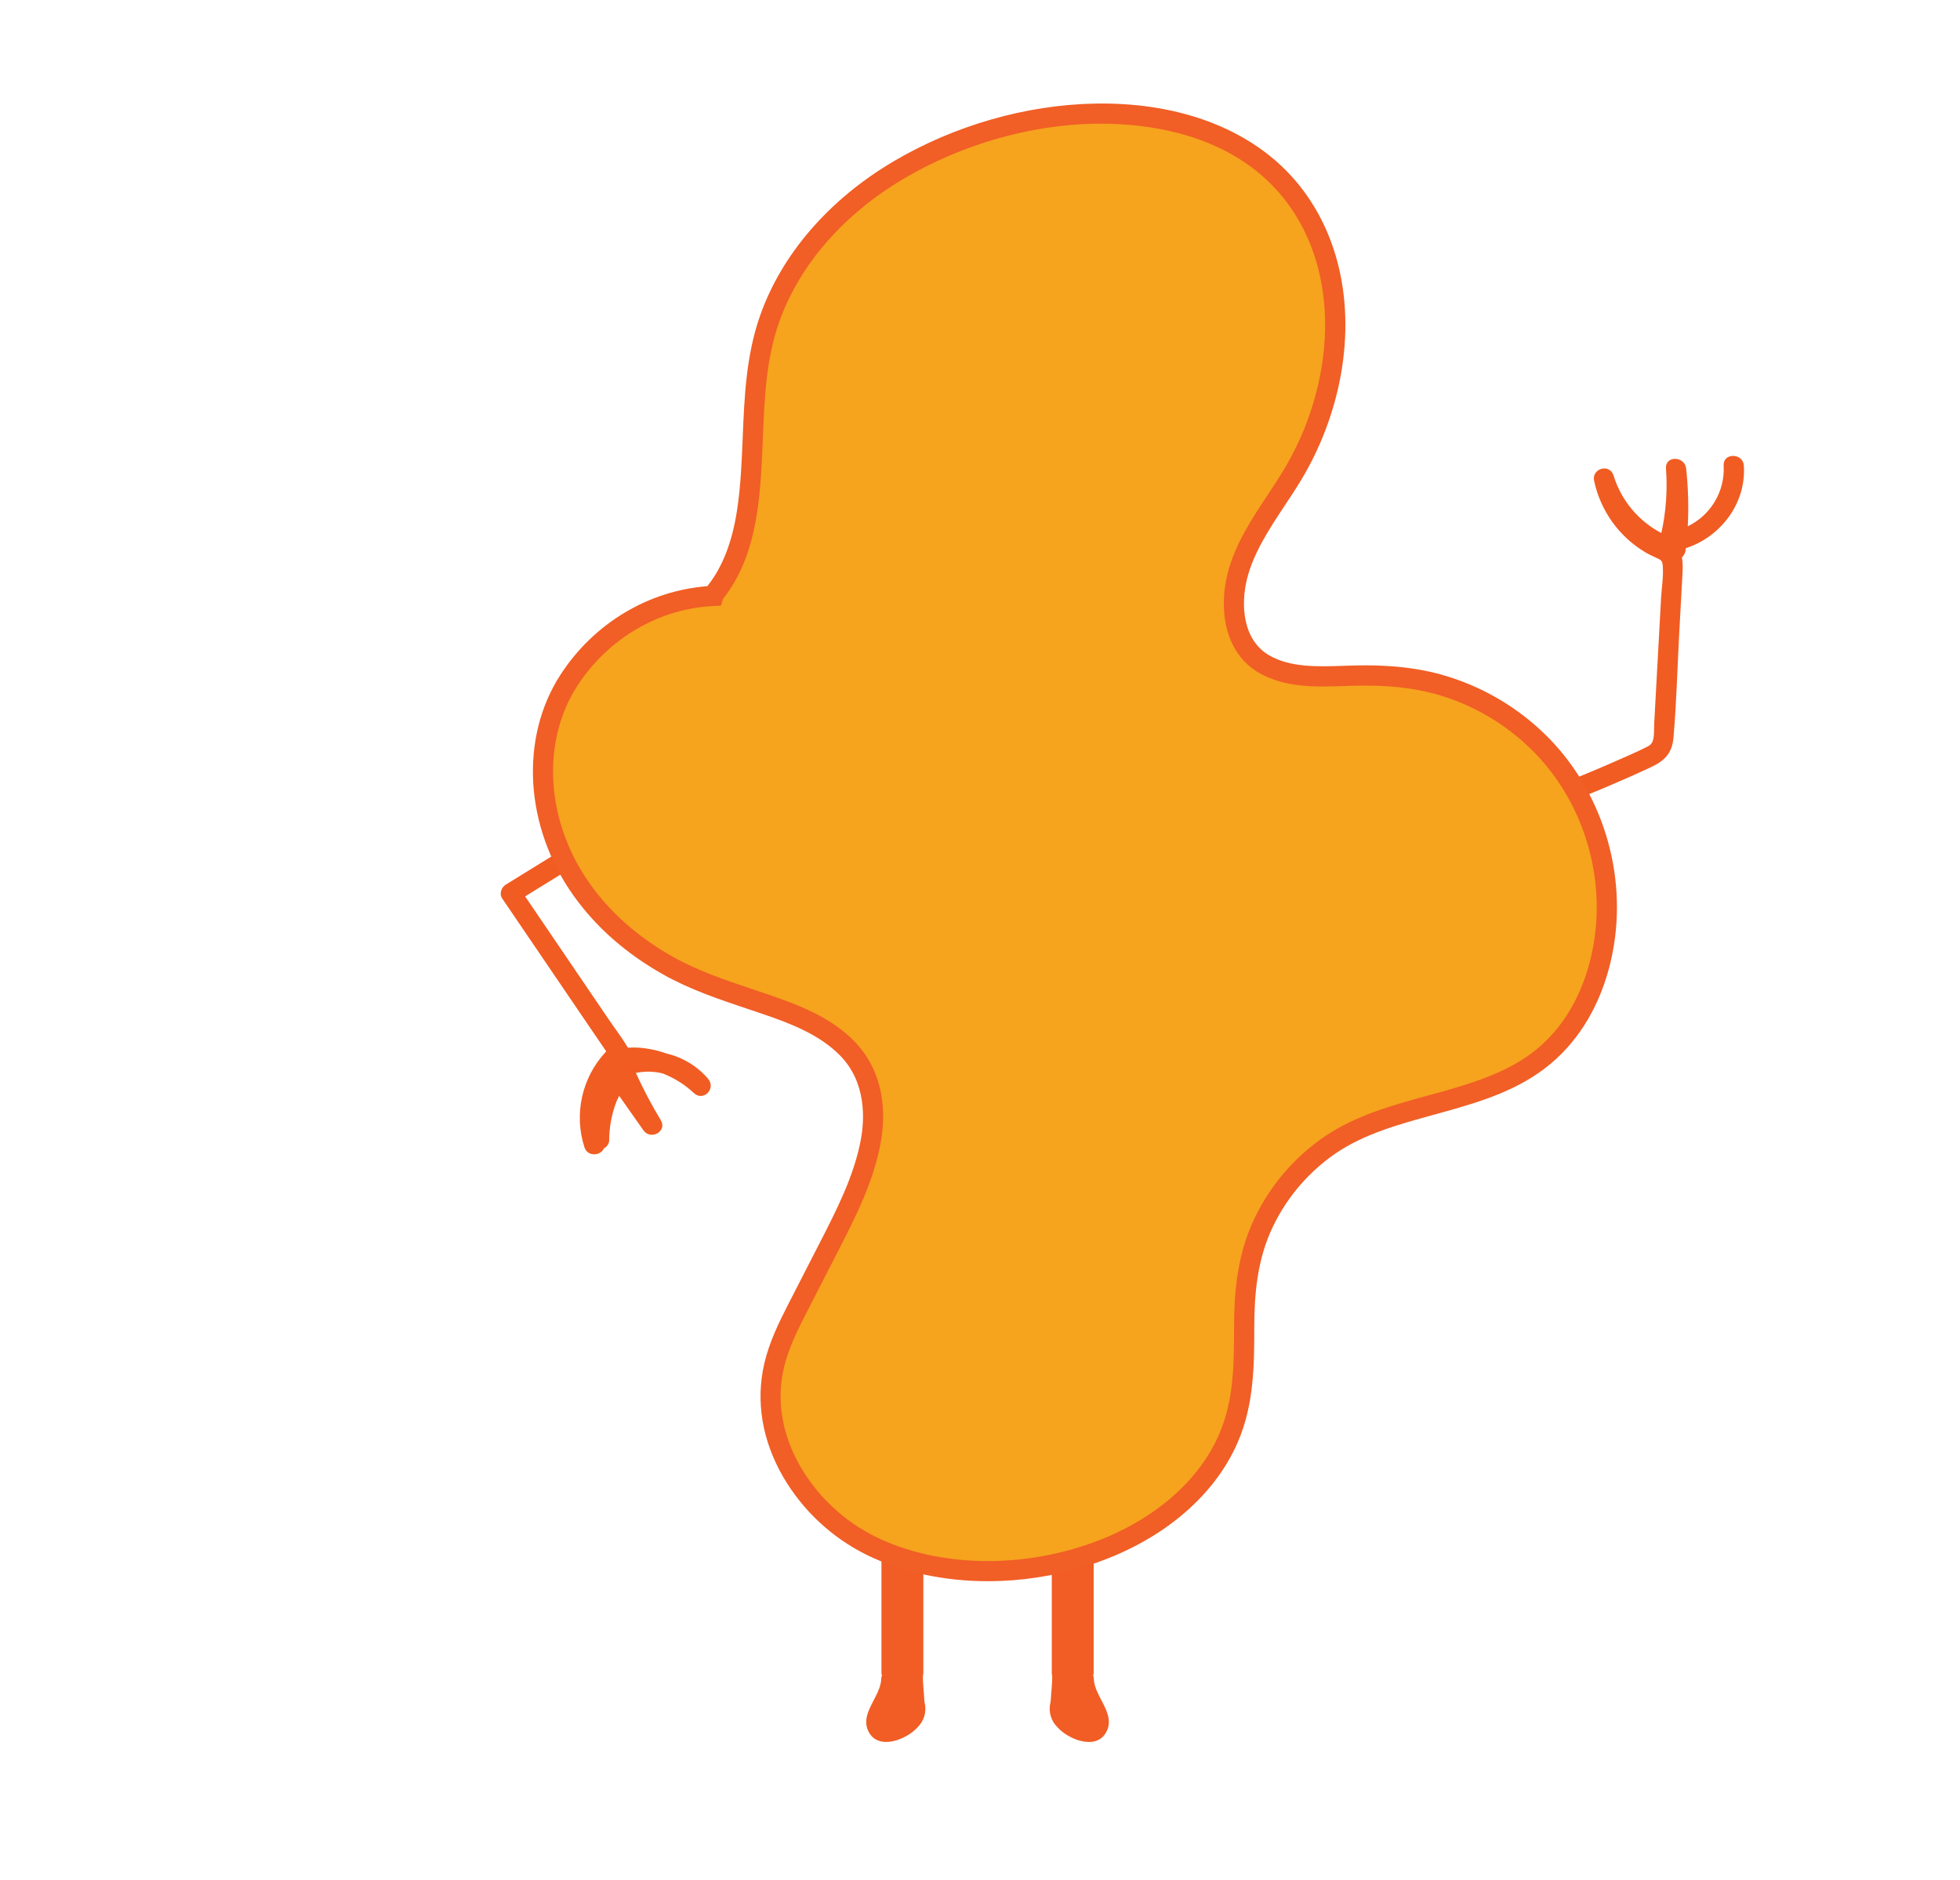
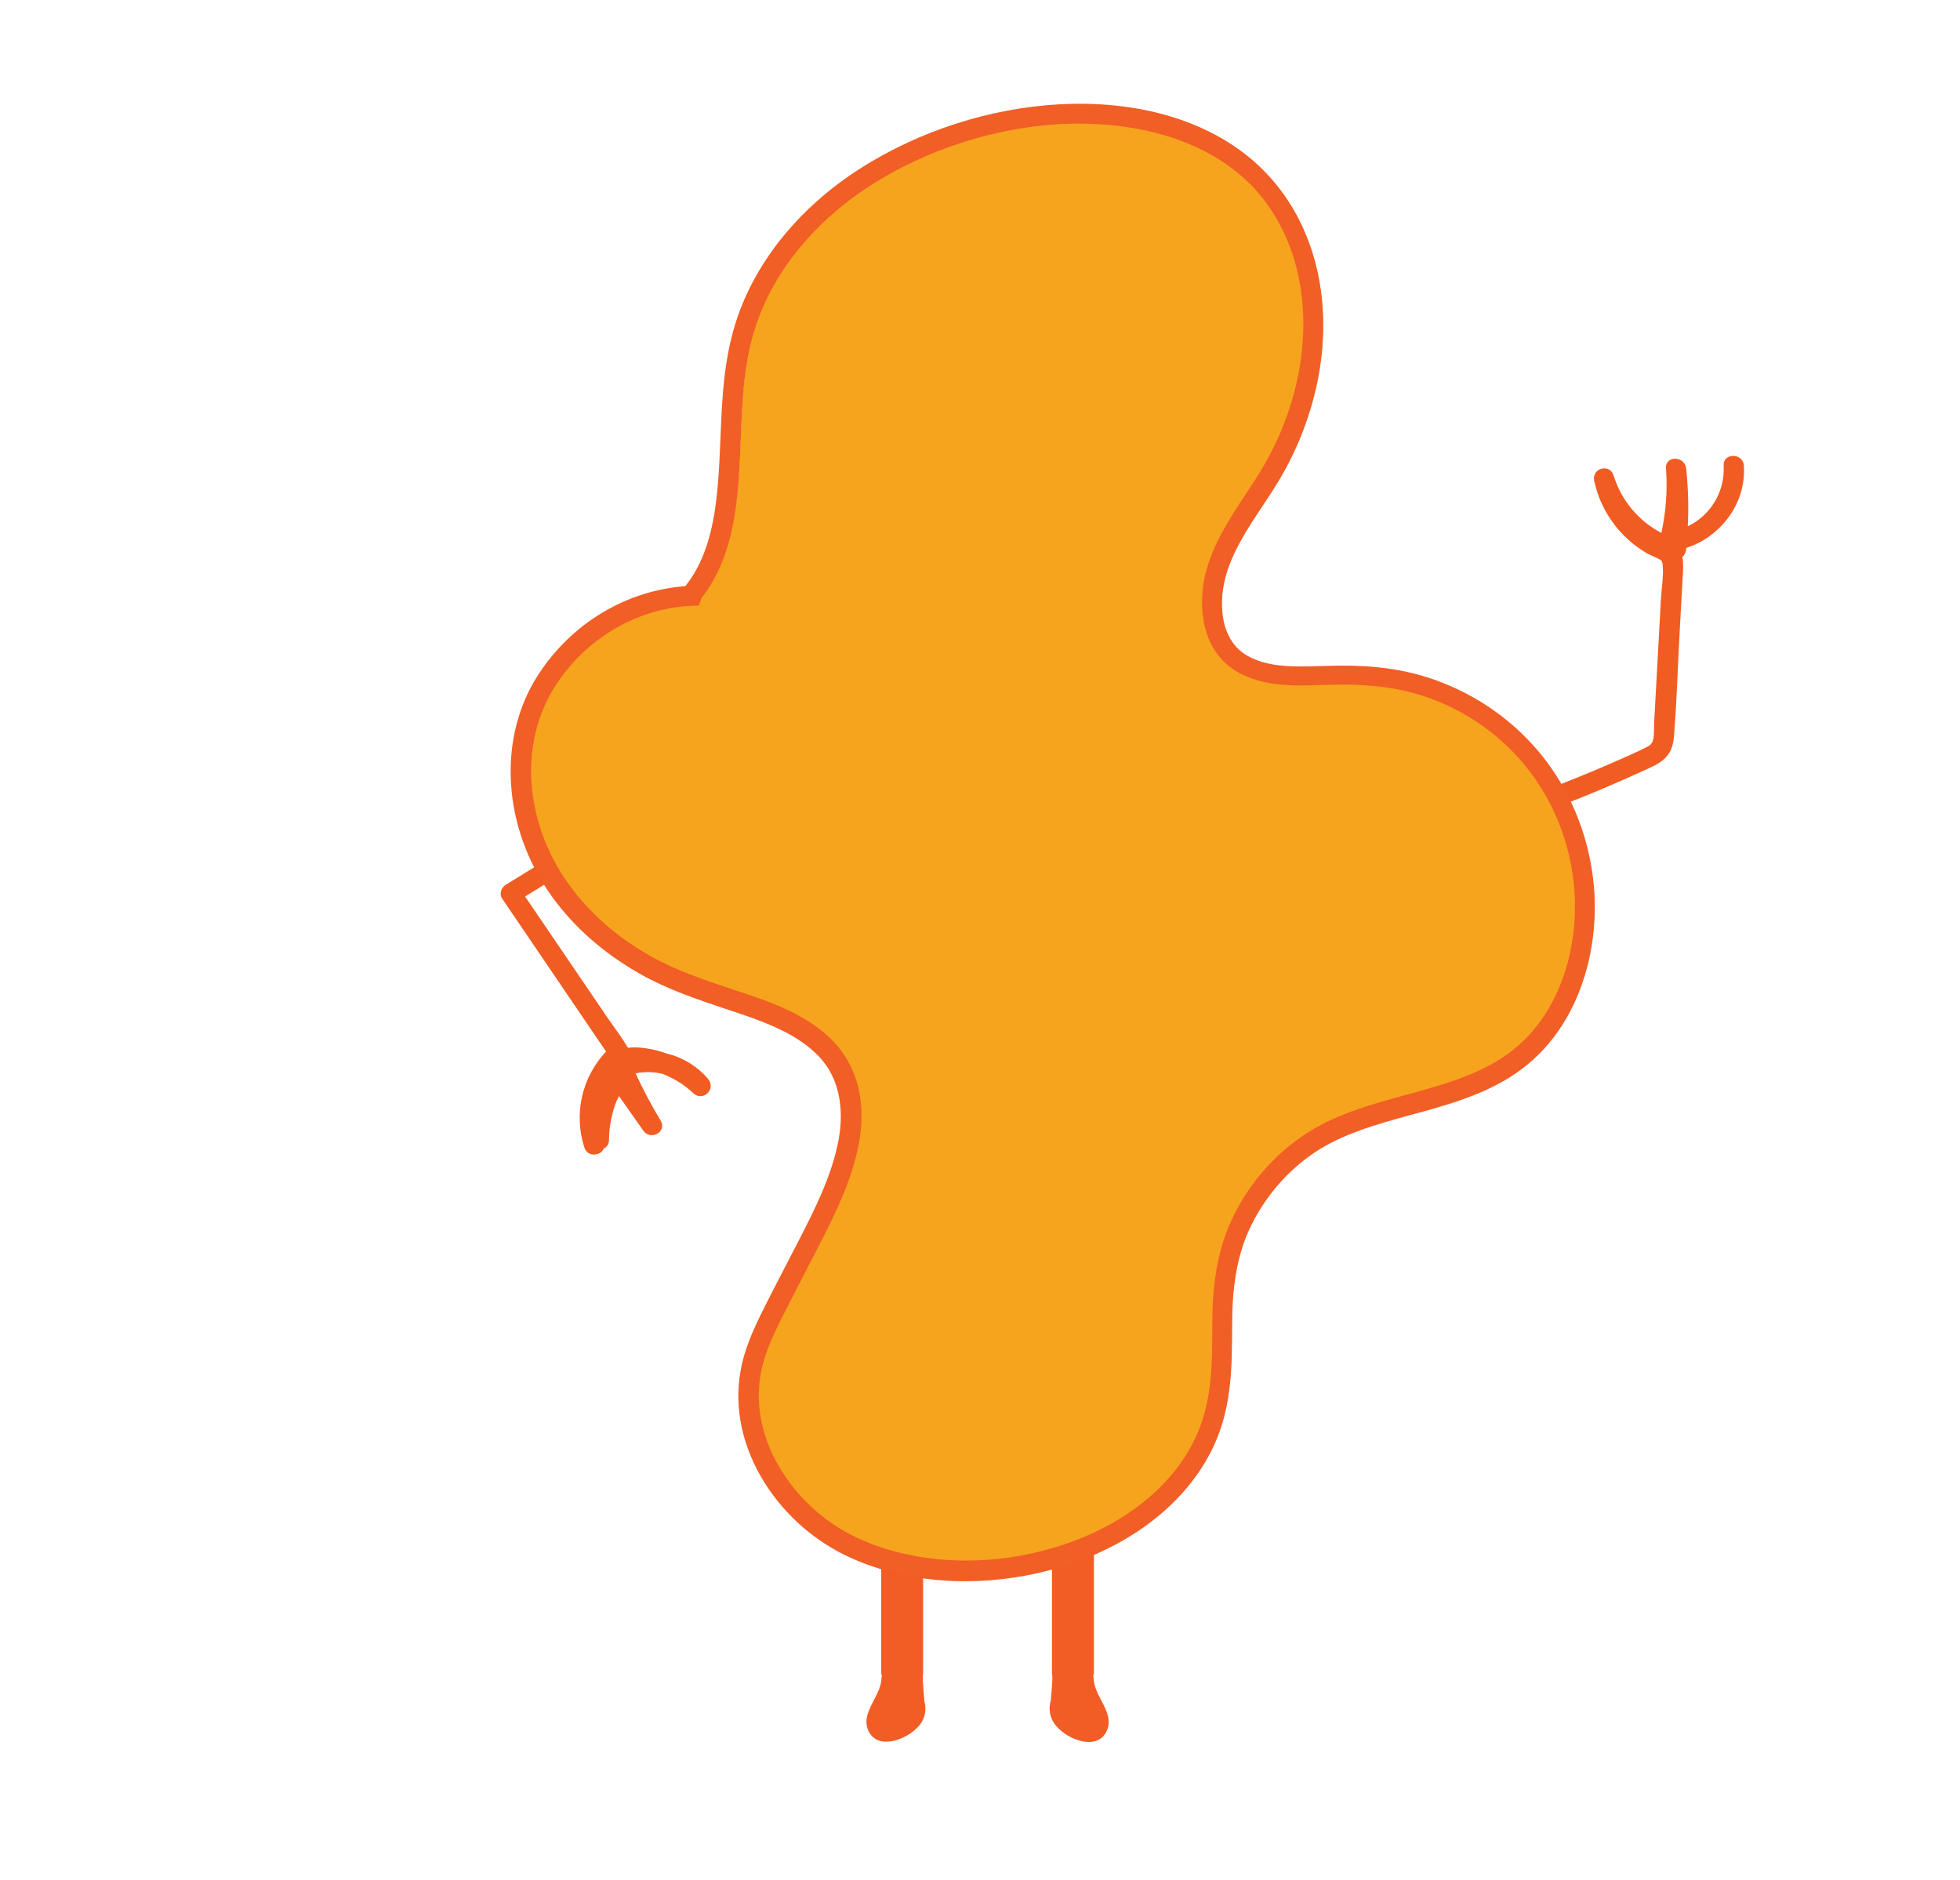
- <svg xmlns="http://www.w3.org/2000/svg" viewBox="0 0 972 932.03">
-   <defs>
-     <style>.cls-1{fill:#f15d24;}.cls-2{fill:#f15c22;}.cls-3{fill:#f6a31e;}.cls-4{fill:#f15e26;}.cls-5{fill:none;}</style>
-   </defs>
-   <g id="Layer_2" data-name="Layer 2">
-     <g id="Layer_1-2" data-name="Layer 1">
-       <path class="cls-1" d="M541.56,854.31c-.27.08-.53.19-.8.3a52.24,52.24,0,0,1-6.7-1,105.55,105.55,0,0,1-12.81-3.75c-.69-5.85.48-12,.56-17.81a10.11,10.11,0,0,0-.21-2.19v-74.8c0-17.83,20.77-17.86,20.77,0v75a8.88,8.88,0,0,0-.65,3.69C541.9,840.6,541.72,847.45,541.56,854.31Z" />
-       <path class="cls-2" d="M864.8,230.91c-.43-6.39-10.44-6.44-10,0A31.52,31.52,0,0,1,837,261a179.45,179.45,0,0,0-.81-28.66c-.68-6.27-10.47-6.5-10,0a110,110,0,0,1-2.3,32,48.18,48.18,0,0,1-23.69-28.48c-1.89-6.19-11-3.62-9.64,2.66A54.49,54.49,0,0,0,816.11,274c1.71,1,3.48,1.81,5.27,2.64,2.56,1.18,3,1.34,3.23,4.23.37,5.17-.59,10.79-.87,16q-.86,15.48-1.7,31l-1.69,30.95c-.13,2.46.07,5.25-.44,7.66-.63,3-2.29,3.48-4.74,4.68-4.24,2.08-8.58,4-12.89,5.86q-27.46,12.17-55.93,21.88l-.55.22a5.24,5.24,0,0,0-1.42-.19c-6.43,0-6.45,10,0,10a5.23,5.23,0,0,0,1.73-.28,4.55,4.55,0,0,0,2.9-.11q23.52-8.08,46.45-17.76,11.61-4.89,23-10.19c7.06-3.28,10.78-6.95,11.47-14.95,1.5-17.51,1.93-35.19,2.89-52.75q.74-13.47,1.48-26.95c.18-3.31.41-6.58-.22-9.48a6.16,6.16,0,0,0,1.89-3.83c0-.26,0-.52.08-.79C853.28,266.33,866.08,249.54,864.8,230.91Z" />
-       <path class="cls-2" d="M351.15,535a38.67,38.67,0,0,0-20.44-12.48,54.29,54.29,0,0,0-10.3-2.57,40.34,40.34,0,0,0-9-.35c-3-5.07-6.71-9.86-10-14.73l-41-60.33,40.13-24.73c5.47-3.37.45-12-5.05-8.64l-44.67,27.54c-2.18,1.34-3.34,4.56-1.79,6.84l41.55,61.11,10,14.67a1,1,0,0,1,.08.11,5.84,5.84,0,0,0-.51.49A47.87,47.87,0,0,0,289.85,569c1.63,4.9,8.22,4.15,9.65.47a4.56,4.56,0,0,0,2.61-4.36,54.87,54.87,0,0,1,3-17.22,34.55,34.55,0,0,1,1.95-4.43q6,8.53,12,17.06c3.64,5.19,12,.56,8.63-5a232.47,232.47,0,0,1-12.35-23.42,29.67,29.67,0,0,1,13.2.22,47.8,47.8,0,0,1,15.56,9.75C348.85,546.49,355.26,539.86,351.15,535Z" />
-       <path class="cls-1" d="M437.93,854.31a7.71,7.71,0,0,1,.8.3,52.24,52.24,0,0,0,6.7-1,105.55,105.55,0,0,0,12.81-3.75c.69-5.85-.48-12-.56-17.81a9.51,9.51,0,0,1,.22-2.19v-74.8c0-17.83-20.77-17.86-20.77,0v75a8.88,8.88,0,0,1,.64,3.69C437.59,840.6,437.77,847.45,437.93,854.31Z" />
-       <path class="cls-3" d="M764.77,369.91a115.3,115.3,0,0,0-43.07-27.84c-16.53-6-33.24-7.45-50.72-7-14.46.39-30.85,1.83-43.92-5.63-15.27-8.72-17.39-28-13.5-43.57,4.68-18.75,17.77-34.34,27.53-50.61A149.19,149.19,0,0,0,660,185.36c6.24-34.47-.46-71.7-25.73-97.27-23.69-24-58.69-32.39-91.46-31.71a201.35,201.35,0,0,0-96.85,27.8c-28.84,17-53.17,42.23-64.33,74.18-10.76,30.77-6.25,63.85-11.16,95.57-2.2,14.22-6.53,28.18-15.54,39.63a6.35,6.35,0,0,0-1.08,2c-28.84,1.29-55.73,17.27-71.6,41.68-20.71,31.86-15,74.18,6.39,104.19,11.12,15.57,26,28.11,42.66,37.46,15.31,8.62,32.07,13.58,48.6,19.24,14.46,5,29.56,10.8,40.43,22,12,12.32,14.56,29.61,11.52,46-3.46,18.7-12.24,35.8-20.85,52.57q-7.83,15.3-15.69,30.58c-4.6,9-9.09,18.23-11.38,28.14-8.53,36.87,15.91,73.46,48.25,89.31,31.75,15.56,70.9,15.79,104.29,5.53,30.29-9.32,59.91-29,72.84-59,7.59-17.55,7.7-36.33,7.75-55.12.06-18.32,1.83-35.84,10-52.49a98.09,98.09,0,0,1,32.55-37.73c15.95-10.86,34.81-15.57,53.17-20.65s37.8-10.84,52.81-23.33S789.74,493.81,794,475C802.48,437.76,791.3,397.3,764.77,369.91Z" />
-       <path class="cls-4" d="M490,784.17c-21.58,0-42.42-4.38-60.05-13a98.55,98.55,0,0,1-41.58-38.76c-10.43-18.07-13.66-37.49-9.35-56.17,2.42-10.44,7.16-20.19,11.81-29.28q4.83-9.45,9.68-18.88l6.06-11.8c8.36-16.31,17-33.16,20.34-51.11,1.81-9.77,2.9-28.17-10.19-41.59-10.17-10.44-24.58-16-38.47-20.72-2.6-.89-5.2-1.76-7.8-2.63-13.92-4.67-28.32-9.49-41.63-17-18.29-10.29-33.18-23.38-44.28-38.92-24.39-34.15-27-78.28-6.51-109.81,16.48-25.36,43.51-41.57,72.75-43.79l.18-.24c7.35-9.32,12.1-21.52,14.54-37.31,1.83-11.82,2.33-24.17,2.82-36.12.82-20,1.66-40.6,8.56-60.33,10.69-30.6,34.31-57.89,66.51-76.84,30.05-17.67,65.31-27.79,99.29-28.49,39.4-.82,73.16,11,95.12,33.19,24.43,24.73,34.31,61.79,27.09,101.68a155.18,155.18,0,0,1-19.5,51.6c-2.64,4.4-5.55,8.79-8.35,13-7.56,11.44-15.38,23.27-18.62,36.23-3.19,12.78-2.19,30.4,11.13,38,10.52,6,23.9,5.55,36.84,5.11l4.46-.14c21-.56,37.24,1.68,52.58,7.28a120.33,120.33,0,0,1,45,29.06c27.7,28.61,39.4,70.62,30.53,109.64-4.87,21.45-15.3,39.32-30.15,51.67C753.5,540.43,735,546.26,714.08,552l-3.8,1.05c-16.58,4.56-33.72,9.28-47.89,18.92a92.79,92.79,0,0,0-30.87,35.81c-8.29,16.85-9.45,34.88-9.5,50.29,0,18.91-.11,38.47-8.16,57.1-12.15,28.14-39.84,50.65-76,61.75A163.6,163.6,0,0,1,490,784.17ZM546.24,61.34c-1.17,0-2.29,0-3.37,0-32.29.66-65.82,10.29-94.42,27.11-30.16,17.75-52.23,43.15-62.14,71.52-6.41,18.33-7.19,37.32-8,57.43-.5,12.23-1,24.87-2.93,37.25-2.71,17.53-8.12,31.26-16.56,42a1.69,1.69,0,0,0-.25.45l-1.08,3.28-3.44.15c-27.1,1.21-52.38,16-67.64,39.42-18.27,28.11-15.75,67.72,6.27,98.55,10.24,14.34,24,26.45,41,36,12.49,7,25.8,11.48,39.91,16.21q3.93,1.31,7.86,2.65c15,5.15,30.68,11.18,42.39,23.2,12,12.34,16.6,30.23,12.86,50.39-3.59,19.39-12.58,36.91-21.27,53.85l-6.06,11.81q-4.84,9.42-9.67,18.86c-4.55,8.89-8.81,17.65-11,27-4.72,20.42,1.88,37.87,8.26,48.91a88.45,88.45,0,0,0,37.32,34.78c28.4,13.91,66,15.87,100.62,5.24,33.32-10.25,58.73-30.72,69.72-56.17C611.92,694.5,612,676,612,658.08c.05-16.55,1.34-36,10.53-54.67a102.77,102.77,0,0,1,34.22-39.67c15.54-10.57,33.49-15.51,50.86-20.29l3.78-1c19.76-5.48,37.23-10.94,51-22.36,13.14-10.93,22.41-26.91,26.79-46.2,8.13-35.76-2.59-74.26-28-100.46h0A110,110,0,0,0,720,346.77c-14.1-5.15-29.18-7.2-48.88-6.69l-4.39.14c-13.67.46-29.16,1-42.14-6.42-18.17-10.38-19.91-32.95-15.87-49.12,3.65-14.62,11.95-27.17,20-39.31,2.87-4.35,5.58-8.45,8.11-12.66A145.13,145.13,0,0,0,655,184.47c6.63-36.64-2.25-70.49-24.37-92.87C605.05,65.67,568.07,61.34,546.24,61.34Z" />
-       <path class="cls-1" d="M458.56,844.46c-.83-4-5-4.38-7.65-2.5a30.79,30.79,0,0,0-.41-17.76c-1.66-5.17-10.07-4.53-9.82,1.33,0,.88,0,1.74,0,2.59a4.76,4.76,0,0,0-3.67,4.63c-.3,8.8-11.13,17.18-6.1,26.33s18.94,3.44,24.13-2.48A12.76,12.76,0,0,0,458.56,844.46Zm-10.42,4.78c.3-.54.58-1.12.84-1.72A1.54,1.54,0,0,1,448.14,849.24Z" />
-       <path class="cls-1" d="M524.44,856.6c5.18,5.92,19.06,11.68,24.12,2.48s-5.8-17.53-6.09-26.33a4.78,4.78,0,0,0-3.68-4.63c0-.85,0-1.71,0-2.59.25-5.86-8.16-6.5-9.82-1.33a30.79,30.79,0,0,0-.41,17.76c-2.61-1.88-6.82-1.51-7.65,2.5A12.74,12.74,0,0,0,524.44,856.6Zm6.07-9.08c.26.6.54,1.18.84,1.72A1.55,1.55,0,0,1,530.51,847.52Z" />
-       <rect class="cls-5" width="100" height="118" />
-       <rect class="cls-5" x="872" y="814.03" width="100" height="118" />
+ <svg xmlns="http://www.w3.org/2000/svg" version="1.1" id="Layer_1" x="0px" y="0px" viewBox="0 0 972 932" style="enable-background:new 0 0 972 932;" xml:space="preserve">
+   <style type="text/css">
+ 	.st0{fill:#F15D24;}
+ 	.st1{fill:#F15C22;}
+ 	.st2{fill:#F6A31E;}
+ 	.st3{fill:#F15E26;}
+ 	.st4{fill:none;}
+ </style>
+   <g id="Layer_2_1_">
+     <g id="Layer_1-2">
+       <path class="st0" d="M541.6,854.3c-0.3,0.1-0.5,0.2-0.8,0.3c-2.3-0.2-4.5-0.5-6.7-1c-4.3-1-8.6-2.2-12.8-3.8    c-0.7-5.8,0.5-12,0.6-17.8c0-0.7-0.1-1.5-0.2-2.2v-74.8c0-17.8,20.8-17.9,20.8,0v75c-0.5,1.2-0.7,2.4-0.7,3.7    C541.9,840.6,541.7,847.5,541.6,854.3z" />
+       <path class="st1" d="M864.8,230.9c-0.4-6.4-10.4-6.4-10,0c0.7,12.7-6.3,24.6-17.8,30.1c0.5-9.6,0.2-19.1-0.8-28.7    c-0.7-6.3-10.5-6.5-10,0c0.8,10.7,0,21.5-2.3,32c-11.4-6-19.9-16.2-23.7-28.5c-1.9-6.2-11-3.6-9.6,2.7    c3.2,14.9,12.5,27.7,25.5,35.5c1.7,1,3.5,1.8,5.3,2.6c2.6,1.2,3,1.3,3.2,4.2c0.4,5.2-0.6,10.8-0.9,16c-0.6,10.3-1.1,20.7-1.7,31    l-1.7,31c-0.1,2.5,0.1,5.2-0.4,7.7c-0.6,3-2.3,3.5-4.7,4.7c-4.2,2.1-8.6,4-12.9,5.9c-18.3,8.1-37,15.4-55.9,21.9l-0.5,0.2    c-0.5-0.1-0.9-0.2-1.4-0.2c-6.4,0-6.5,10,0,10c0.6,0,1.2-0.1,1.7-0.3c1,0.3,2,0.2,2.9-0.1c15.7-5.4,31.2-11.3,46.5-17.8    c7.7-3.3,15.4-6.7,23-10.2c7.1-3.3,10.8-7,11.5-15c1.5-17.5,1.9-35.2,2.9-52.8c0.5-9,1-18,1.5-27c0.2-3.3,0.4-6.6-0.2-9.5    c1.1-1,1.7-2.4,1.9-3.8c0-0.3,0-0.5,0.1-0.8C853.3,266.3,866.1,249.5,864.8,230.9z" />
+       <path class="st1" d="M351.1,535c-5.3-6.2-12.5-10.6-20.4-12.5c-3.3-1.2-6.8-2.1-10.3-2.6c-3-0.5-6-0.6-9-0.3    c-3-5.1-6.7-9.9-10-14.7l-41-60.3l40.1-24.7c5.5-3.4,0.5-12-5-8.6l-44.7,27.5c-2.2,1.3-3.3,4.6-1.8,6.8l41.5,61.1l10,14.7    c0,0,0.1,0.1,0.1,0.1c-0.2,0.2-0.4,0.3-0.5,0.5c-11.7,12.7-15.6,30.7-10.3,47.1c1.6,4.9,8.2,4.2,9.6,0.5c1.7-0.8,2.7-2.5,2.6-4.4    c0.1-5.9,1.1-11.7,3-17.2c0.5-1.5,1.2-3,2-4.4c4,5.7,8,11.4,12,17.1c3.6,5.2,12,0.6,8.6-5c-4.6-7.6-8.7-15.4-12.4-23.4    c4.4-0.9,8.9-0.8,13.2,0.2c5.8,2.2,11.1,5.5,15.6,9.8C348.9,546.5,355.3,539.9,351.1,535z" />
+       <path class="st0" d="M437.9,854.3c0.3,0.1,0.5,0.2,0.8,0.3c2.3-0.2,4.5-0.5,6.7-1c4.3-1,8.6-2.2,12.8-3.8c0.7-5.8-0.5-12-0.6-17.8    c0-0.7,0.1-1.5,0.2-2.2v-74.8c0-17.8-20.8-17.9-20.8,0v75c0.5,1.2,0.7,2.4,0.6,3.7C437.6,840.6,437.8,847.5,437.9,854.3z" />
+       <path class="st2" d="M758.8,369.9c-12.1-12.4-26.8-21.9-43.1-27.8c-16.5-6-33.2-7.5-50.7-7c-14.5,0.4-30.8,1.8-43.9-5.6    c-15.3-8.7-17.4-28-13.5-43.6c4.7-18.8,17.8-34.3,27.5-50.6c9.3-15.4,15.7-32.3,18.9-49.9c6.2-34.5-0.5-71.7-25.7-97.3    c-23.7-24-58.7-32.4-91.5-31.7c-34.1,0.9-67.4,10.5-96.9,27.8c-28.8,17-53.2,42.2-64.3,74.2c-10.8,30.8-6.2,63.9-11.2,95.6    c-2.2,14.2-6.5,28.2-15.5,39.6c-0.5,0.6-0.8,1.3-1.1,2c-28.8,1.3-55.7,17.3-71.6,41.7c-20.7,31.9-15,74.2,6.4,104.2    c11.1,15.6,26,28.1,42.7,37.5c15.3,8.6,32.1,13.6,48.6,19.2c14.5,5,29.6,10.8,40.4,22c12,12.3,14.6,29.6,11.5,46    c-3.5,18.7-12.2,35.8-20.9,52.6c-5.2,10.2-10.4,20.4-15.7,30.6c-4.6,9-9.1,18.2-11.4,28.1c-8.5,36.9,15.9,73.5,48.2,89.3    c31.8,15.6,70.9,15.8,104.3,5.5c30.3-9.3,59.9-29,72.8-59c7.6-17.5,7.7-36.3,7.8-55.1c0.1-18.3,1.8-35.8,10-52.5    c7.4-15.2,18.6-28.2,32.5-37.7c16-10.9,34.8-15.6,53.2-20.7s37.8-10.8,52.8-23.3s24.2-30.1,28.4-48.9    C796.5,437.8,785.3,397.3,758.8,369.9z" />
+       <path class="st3" d="M479,784.2c-21.6,0-42.4-4.4-60-13c-17.4-8.6-31.8-22-41.6-38.8c-10.4-18.1-13.7-37.5-9.4-56.2    c2.4-10.4,7.2-20.2,11.8-29.3c3.2-6.3,6.4-12.6,9.7-18.9l6.1-11.8c8.4-16.3,17-33.2,20.3-51.1c1.8-9.8,2.9-28.2-10.2-41.6    c-10.2-10.4-24.6-16-38.5-20.7c-2.6-0.9-5.2-1.8-7.8-2.6c-13.9-4.7-28.3-9.5-41.6-17c-18.3-10.3-33.2-23.4-44.3-38.9    c-24.4-34.1-27-78.3-6.5-109.8c16.5-25.4,43.5-41.6,72.8-43.8l0.2-0.2c7.4-9.3,12.1-21.5,14.5-37.3c1.8-11.8,2.3-24.2,2.8-36.1    c0.8-20,1.7-40.6,8.6-60.3c10.7-30.6,34.3-57.9,66.5-76.8c30-17.7,65.3-27.8,99.3-28.5c39.4-0.8,73.2,11,95.1,33.2    c24.4,24.7,34.3,61.8,27.1,101.7c-3.4,18.2-10,35.7-19.5,51.6c-2.6,4.4-5.5,8.8-8.3,13c-7.6,11.4-15.4,23.3-18.6,36.2    c-3.2,12.8-2.2,30.4,11.1,38c10.5,6,23.9,5.5,36.8,5.1l4.5-0.1c21-0.6,37.2,1.7,52.6,7.3c17,6.2,32.4,16.1,45,29.1    C785.1,395,796.8,437,788,476c-4.9,21.5-15.3,39.3-30.2,51.7c-15.3,12.7-33.8,18.6-54.7,24.3l-3.8,1c-16.6,4.6-33.7,9.3-47.9,18.9    c-13.2,9.1-23.8,21.4-30.9,35.8c-8.3,16.8-9.5,34.9-9.5,50.3c0,18.9-0.1,38.5-8.2,57.1c-12.2,28.1-39.8,50.7-76,61.8    C511.4,781.7,495.2,784.1,479,784.2z M535.2,61.3c-1.2,0-2.3,0-3.4,0C499.6,62,466,71.6,437.5,88.4    c-30.2,17.8-52.2,43.2-62.1,71.5c-6.4,18.3-7.2,37.3-8,57.4c-0.5,12.2-1,24.9-2.9,37.2c-2.7,17.5-8.1,31.3-16.6,42    c-0.1,0.1-0.2,0.3-0.2,0.5l-1.1,3.3l-3.4,0.1c-27.1,1.2-52.4,16-67.6,39.4c-18.3,28.1-15.8,67.7,6.3,98.5c10.2,14.3,24,26.5,41,36    c12.5,7,25.8,11.5,39.9,16.2c2.6,0.9,5.2,1.8,7.9,2.6c15,5.1,30.7,11.2,42.4,23.2c12,12.3,16.6,30.2,12.9,50.4    c-3.6,19.4-12.6,36.9-21.3,53.8l-6.1,11.8c-3.2,6.3-6.5,12.6-9.7,18.9c-4.5,8.9-8.8,17.7-11,27c-4.7,20.4,1.9,37.9,8.3,48.9    c8.8,15,21.7,27.1,37.3,34.8c28.4,13.9,66,15.9,100.6,5.2c33.3-10.2,58.7-30.7,69.7-56.2c7.3-16.7,7.4-35.2,7.4-53.1    c0-16.5,1.3-36,10.5-54.7c7.8-16,19.6-29.6,34.2-39.7c15.5-10.6,33.5-15.5,50.9-20.3l3.8-1c19.8-5.5,37.2-10.9,51-22.4    c13.1-10.9,22.4-26.9,26.8-46.2c8.1-35.8-2.6-74.3-28-100.5l0,0c-11.5-11.9-25.6-21-41.2-26.7c-14.1-5.1-29.2-7.2-48.9-6.7    l-4.4,0.1c-13.7,0.5-29.2,1-42.1-6.4c-18.2-10.4-19.9-33-15.9-49.1c3.7-14.6,12-27.2,20-39.3c2.9-4.4,5.6-8.4,8.1-12.7    c8.9-14.9,15-31.2,18.2-48.2c6.6-36.6-2.2-70.5-24.4-92.9C594,65.7,557.1,61.3,535.2,61.3z" />
+       <path class="st0" d="M458.6,844.5c-0.8-4-5-4.4-7.6-2.5c1.6-5.8,1.5-12-0.4-17.8c-1.7-5.2-10.1-4.5-9.8,1.3c0,0.9,0,1.7,0,2.6    c-2.1,0.5-3.7,2.4-3.7,4.6c-0.3,8.8-11.1,17.2-6.1,26.3s18.9,3.4,24.1-2.5C458.3,853.5,459.6,848.8,458.6,844.5z M448.1,849.2    c0.3-0.5,0.6-1.1,0.8-1.7C449.1,848.2,448.8,848.9,448.1,849.2L448.1,849.2z" />
+       <path class="st0" d="M524.4,856.6c5.2,5.9,19.1,11.7,24.1,2.5s-5.8-17.5-6.1-26.3c0-2.2-1.5-4.1-3.7-4.6c0-0.8,0-1.7,0-2.6    c0.2-5.9-8.2-6.5-9.8-1.3c-1.9,5.8-2,11.9-0.4,17.8c-2.6-1.9-6.8-1.5-7.7,2.5C519.9,848.8,521.2,853.5,524.4,856.6z M530.5,847.5    c0.3,0.6,0.5,1.2,0.8,1.7C530.7,848.9,530.4,848.2,530.5,847.5L530.5,847.5z" />
+       <rect class="st4" width="100" height="118" />
+       <rect x="872" y="814" class="st4" width="100" height="118" />
    </g>
  </g>
</svg>
